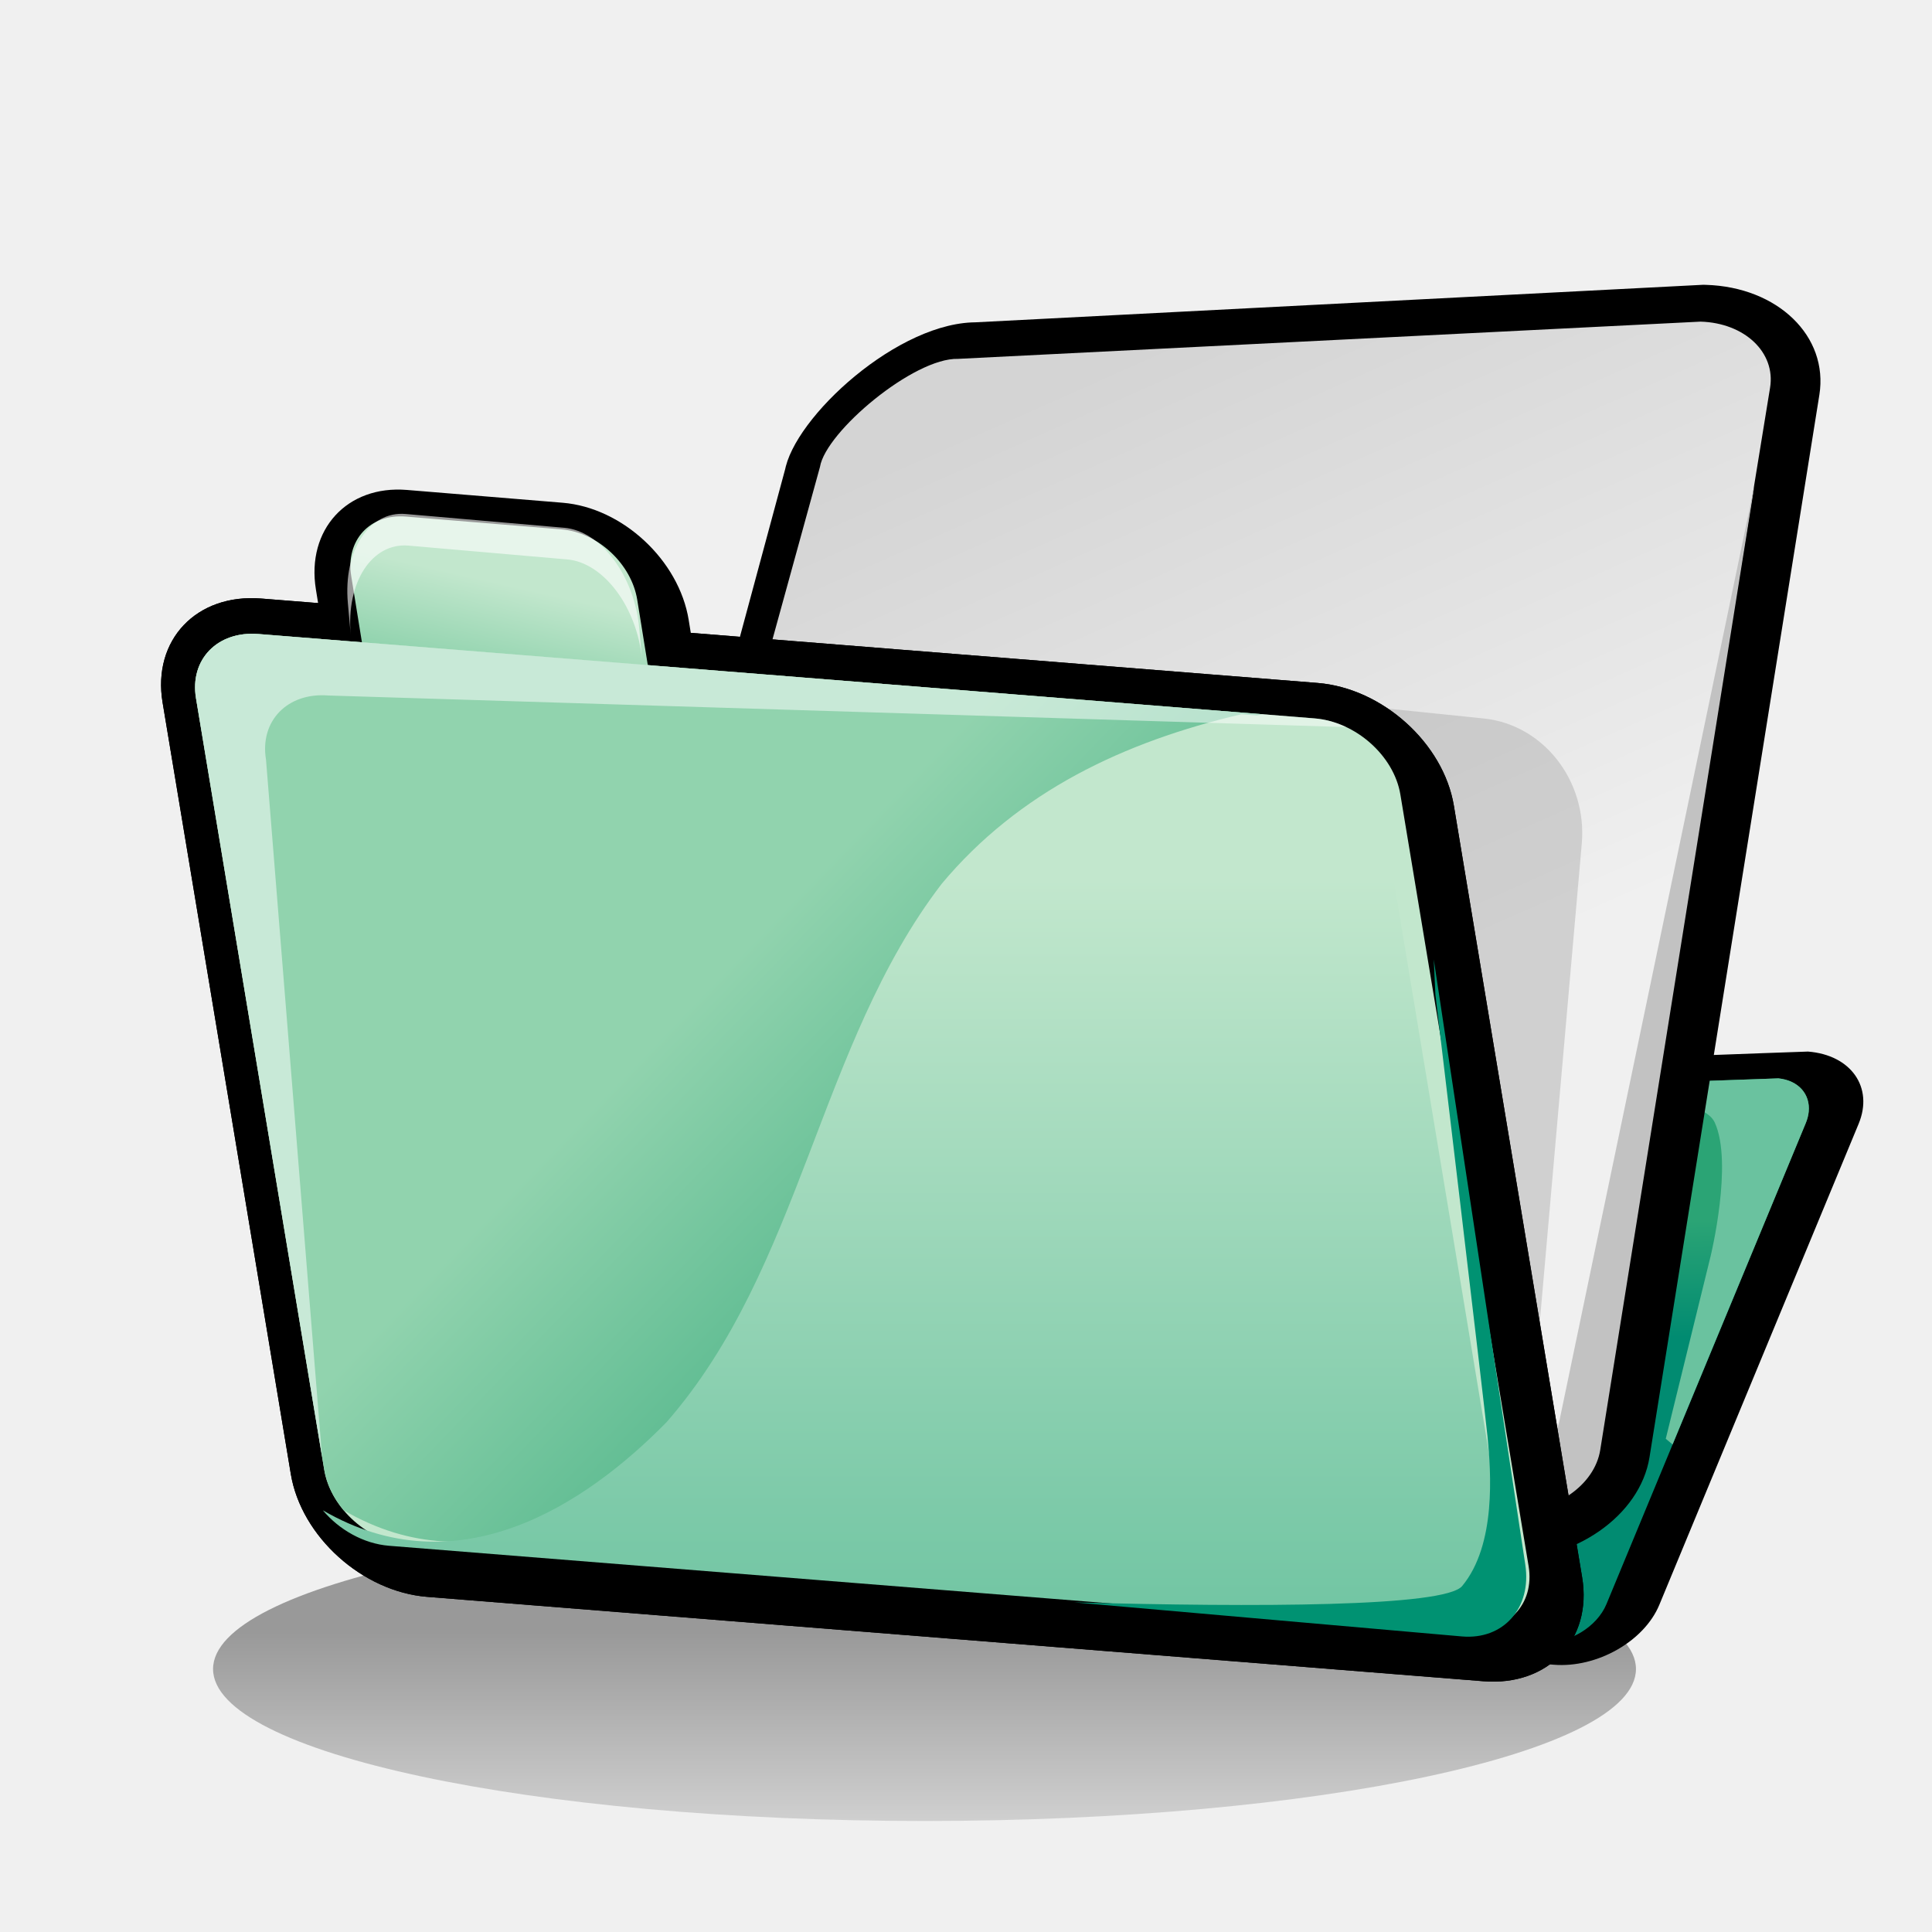
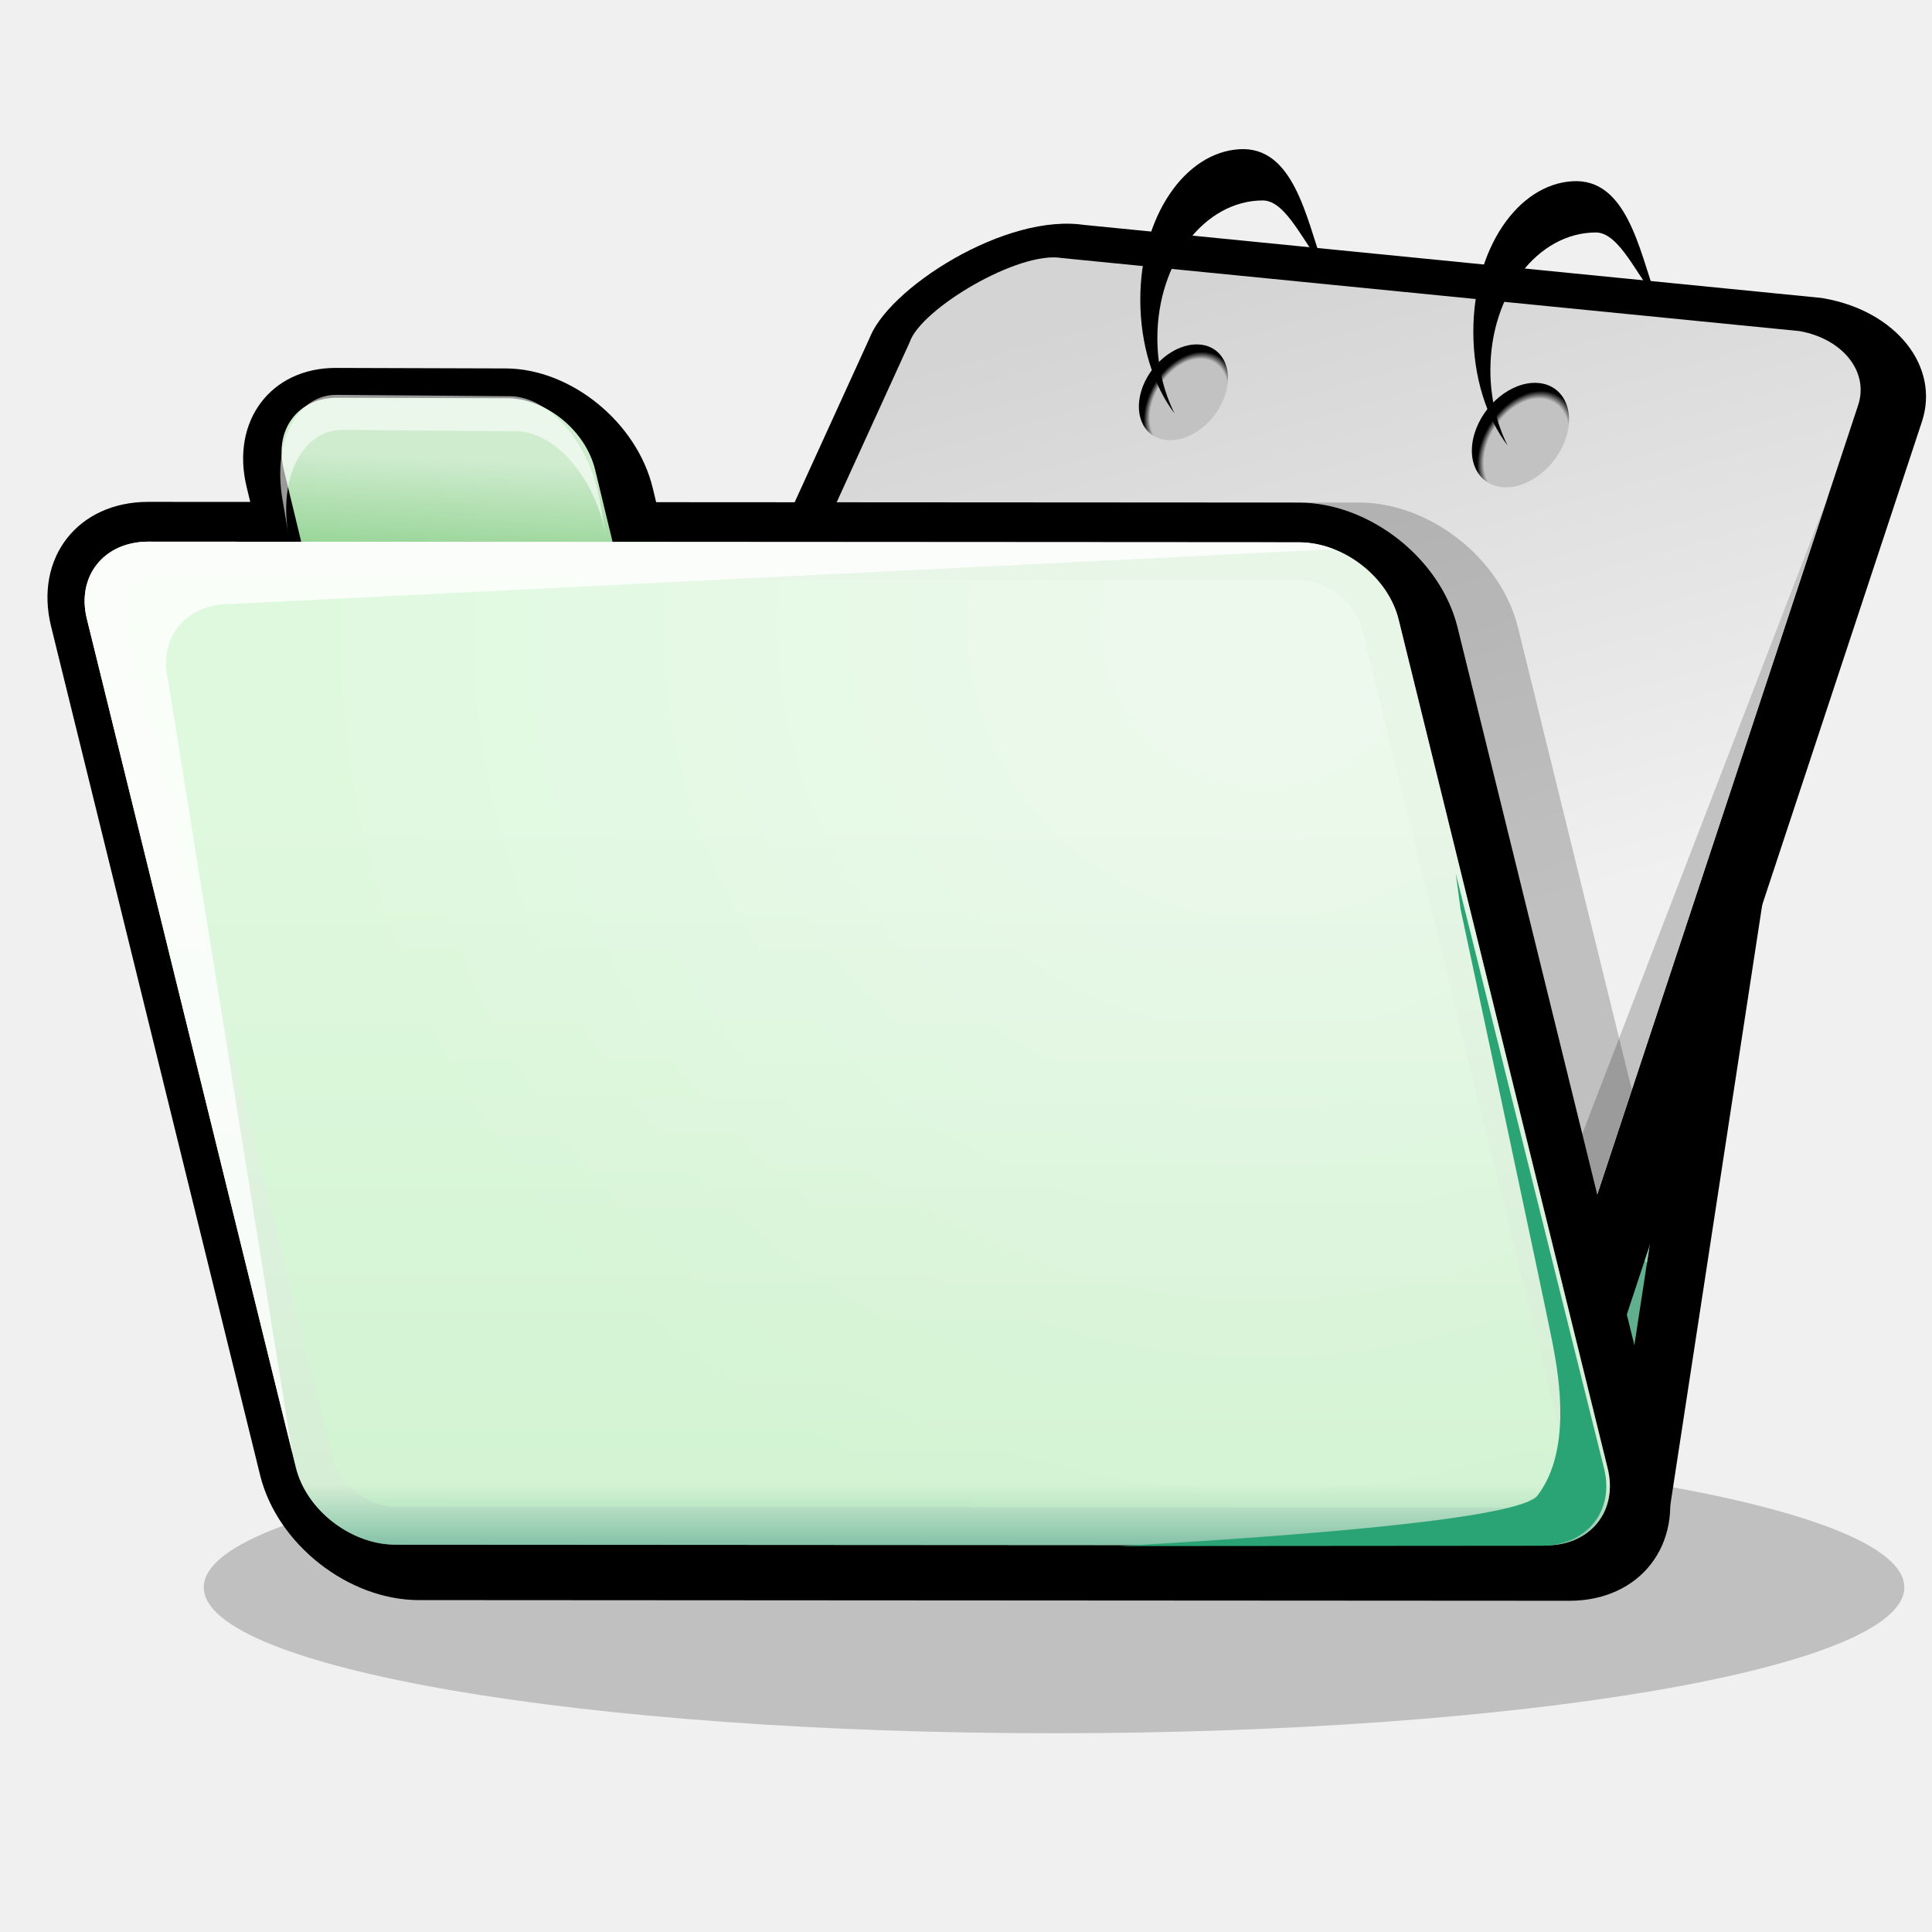
- <svg xmlns="http://www.w3.org/2000/svg" width="48pt" height="48pt" viewBox="0 0 256 256" style="overflow:visible;enable-background:new 0 0 256 256" xml:space="preserve" id="svg153">
-   <defs id="defs215" />
-   <g id="Layer_2" style="stroke:#000000;">
-     <path style="fill:none;stroke:none;" d="M256,256H0V0h256V256z" id="path155" />
+ <svg xmlns="http://www.w3.org/2000/svg" width="48pt" height="48pt" viewBox="0 0 256 256" overflow="visible" enable-background="new 0 0 256 256" xml:space="preserve" id="svg153">
+   <defs id="defs230" />
+   <g id="Layer_2" stroke="#000000">
+     <path fill="none" stroke="none" d="M256,256H0V0h256V256z" id="path155" />
  </g>
-   <g id="Layer_1" style="stroke:#000000;">
-     <linearGradient id="XMLID_1_" gradientUnits="userSpaceOnUse" x1="122.503" y1="249.998" x2="122.503" y2="216.257">
-       <stop offset="0" style="stop-color:#CCCCCC" id="stop158" />
-       <stop offset="1" style="stop-color:#000000" id="stop159" />
+   <g id="Layer_1" stroke="#000000">
+     <path opacity="0.2" stroke="none" d="M27,210.334c0,10.677,50.443,19.332,112.667,19.332c62.223,0,112.666-8.655,112.666-19.332    c0-10.679-50.443-19.334-112.666-19.334C77.443,191,27,199.655,27,210.334z" id="path157" />
+     <path stroke="none" d="M221.254,199.903c-1.122,7.32-7.341,12.443-13.892,11.44l-96.212-14.729    c-6.552-1.003-10.954-7.751-9.833-15.071L76.128,95.39c1.122-7.321,150.064-7.04,150.064-7.04    c6.551,1.003,10.953,7.751,9.833,15.073L221.254,199.903z" id="path158" />
+     <path fill="#6AC29F" stroke="none" d="M79.153,98.39c2.203,7.534,24.284,83.058,24.284,83.058l-0.167,1.096    c-0.118,0.776-0.145,1.551-0.083,2.308c0.135,1.646,0.688,3.202,1.613,4.464c0.744,1.013,2.063,2.286,4.117,2.601l96.212,14.73    c3.813,0.583,7.49-2.672,8.193-7.256l14.77-96.479c0.121-0.791,0.146-1.57,0.085-2.322c-0.29-3.541-2.506-6.433-5.573-6.995    C161.386,93.49,94.741,95.241,79.153,98.39z" id="path159" />
+     <linearGradient id="XMLID_1_" gradientUnits="userSpaceOnUse" x1="153.665" y1="101.338" x2="153.665" y2="144.004">
+       <stop offset="0" style="stop-color:#FFFFFF" id="stop161" />
+       <stop offset="1" style="stop-color:#000000" id="stop162" />
    </linearGradient>
-     <path style="opacity:0.36;fill:url(#XMLID_1_);stroke:none;" d="M28.232,221.154c0,11.121,42.207,20.137,94.271,20.137s94.271-9.016,94.271-20.137    c0-11.12-42.206-20.137-94.271-20.137S28.232,210.034,28.232,221.154z" id="path163" />
-     <path style="stroke:none;" d="M219.869,212.648c-2.006,4.835-8.258,8.39-13.966,7.938l-83.853-6.642    c-5.71-0.454-8.713-4.741-6.709-9.576l-10.669-55.708c2.004-4.836,134.898-9.322,134.898-9.322    c5.708,0.452,8.713,4.739,6.708,9.575L219.869,212.648z" id="path164" />
-     <linearGradient id="XMLID_2_" gradientUnits="userSpaceOnUse" x1="177.144" y1="175.19" x2="177.144" y2="159.744" gradientTransform="matrix(0.9999 -0.0134 0.0134 0.9999 -5.7754 5.0693)">
-       <stop offset="0" style="stop-color:#018B71" id="stop166" />
-       <stop offset="1" style="stop-color:#2BA475" id="stop167" />
+     <path opacity="0.1" fill="url(#XMLID_1_)" stroke="none" adobe-blending-mode="multiply" d="M79.153,98.39    c2.203,7.534,24.284,83.058,24.284,83.058l-0.167,1.096c-0.118,0.776-0.145,1.551-0.083,2.308    c0.135,1.646,0.688,3.202,1.613,4.464c0.744,1.013,2.063,2.286,4.117,2.601l96.212,14.73c3.813,0.583,7.49-2.672,8.193-7.256    l14.77-96.479c0.121-0.791,0.146-1.57,0.085-2.322c-0.29-3.541-2.506-6.433-5.573-6.995C161.386,93.49,94.741,95.241,79.153,98.39    z" id="path166" />
+     <path fill="#91D3AE" stroke="none" d="M228.177,100.588c-0.29-3.541-2.506-6.433-5.573-6.995    c-10.695-0.018-21.556,0.021-32.279,0.113l-5.632,4.182c0,0,25.751-4.111,29.78,4.255c4.026,8.366,3.554,27.133,3.554,27.133    l-1,36.872l1.199,1.203l9.866-64.442C228.213,102.119,228.237,101.34,228.177,100.588z" id="path167" />
+     <path stroke="none" d="M241.368,39.479l-98.065-9.712l0.7,0.097c-10.595-1.886-26.671,8.528-28.879,15.209l0.182-0.464    L61.91,161.668l-0.077,0.234c-2.416,7.309,3.393,14.639,12.947,16.342l114.363,20.359c9.554,1.701,19.292-2.861,21.707-10.17    l43.812-132.552c2.415-7.309-3.394-14.639-12.947-16.34L241.368,39.479z" id="path168" />
+     <linearGradient id="XMLID_2_" gradientUnits="userSpaceOnUse" x1="138.538" y1="43.507" x2="163.481" y2="131.813">
+       <stop offset="0" style="stop-color:#D4D4D4" id="stop170" />
+       <stop offset="1" style="stop-color:#F0F0F0" id="stop171" />
    </linearGradient>
-     <path style="fill:url(#XMLID_2_);stroke:none;" d="M106.96,150.533c0.934,4.871,10.287,53.705,10.287,53.705l-0.3,0.726c-0.212,0.511-0.342,1.021-0.391,1.516    c-0.106,1.075,0.174,2.077,0.827,2.877c0.526,0.641,1.527,1.434,3.319,1.575l83.849,6.644c3.326,0.263,7.053-1.988,8.311-5.017    l26.408-63.732c0.217-0.522,0.346-1.034,0.394-1.524c0.226-2.313-1.354-4.141-4.016-4.413    C181.024,144.741,121.304,147.979,106.96,150.533z" id="path171" />
-     <path style="fill:#6AC29F;stroke:none;" d="M239.663,147.302c0.226-2.313-1.354-4.141-4.016-4.413c-9.543,0.324-19.242,0.69-28.825,1.087    l-5.599,2.918c0,0,23.545-3.502,25.995,1.857c2.447,5.36-0.549,17.682-0.549,17.682l-5.947,24.212l0.905,0.752l17.642-42.57    C239.486,148.304,239.615,147.792,239.663,147.302z" id="path172" />
-     <path style="stroke:none;" d="M225.691,37.735L129.03,42.72l0.693-0.006c-10.57-0.309-24.603,12.659-25.738,19.754l0.107-0.498    L69.944,188.494l-0.04,0.254c-1.24,7.762,5.505,14.301,15.036,14.577l114.095,3.332c9.53,0.278,18.295-5.813,19.534-13.571    l22.505-140.759c1.24-7.762-5.507-14.302-15.035-14.582L225.691,37.735z" id="path173" />
-     <linearGradient id="XMLID_3_" gradientUnits="userSpaceOnUse" x1="135.969" y1="53.705" x2="161.35" y2="143.561" gradientTransform="matrix(1.0097 -0.1503 0.1542 0.9886 -20.1867 25.0182)">
-       <stop offset="0" style="stop-color:#D4D4D4" id="stop175" />
-       <stop offset="1" style="stop-color:#F0F0F0" id="stop176" />
+     <path fill="url(#XMLID_2_)" stroke="none" d="M67.25,162.164c-1.452,4.396,2.026,8.781,7.769,9.805l114.363,20.361    c5.742,1.023,11.573-1.707,13.025-6.102l43.81-132.551c1.451-4.393-2.026-8.783-7.768-9.805l-97.713-9.677    c-5.741-1.022-18.743,6.749-20.194,11.141L67.25,162.164z" id="path175" />
+     <path fill="none" stroke="none" d="M69.049,164.949l53.29-116.828c1.452-4.393,14.456-12.164,20.196-11.142l100.029,8.409    c-1.172-0.707-2.558-1.239-4.116-1.517l-97.713-9.677c-5.741-1.022-18.743,6.749-20.194,11.141L67.25,162.164    c-0.827,2.506-0.048,5.008,1.837,6.889C68.63,167.758,68.585,166.355,69.049,164.949z" id="path176" />
+     <g id="g177" />
+     <path fill="#C2C2C2" stroke="none" d="M197.692,181.281c-1.452,4.393-7.283,7.127-13.025,6.102l-76.894-9.584l81.608,14.531    c5.742,1.023,11.573-1.707,13.025-6.102l39.78-120.363L197.692,181.281z" id="path178" />
+     <radialGradient id="XMLID_3_" cx="158.038" cy="53.149" r="6.331" fx="158.038" fy="53.149" gradientTransform="matrix(0.8964 0.0346 -0.3107 1.1036 32.3881 -10.5311)" gradientUnits="userSpaceOnUse">
+       <stop offset="0.86" style="stop-color:#C2C2C2" id="stop180" />
+       <stop offset="1" style="stop-color:#000000" id="stop181" />
+     </radialGradient>
+     <path fill="url(#XMLID_3_)" stroke="none" d="M151.231,51.785c-1.069,3.502,0.563,6.431,3.644,6.542s6.443-2.642,7.512-6.145    c1.067-3.503-0.564-6.432-3.644-6.541C155.662,45.53,152.299,48.281,151.231,51.785z" id="path185" />
+     <radialGradient id="XMLID_4_" cx="209.2" cy="56.81" r="6.903" fx="209.2" fy="56.81" gradientTransform="matrix(0.8964 0.0346 -0.3107 1.1036 32.3881 -10.5311)" gradientUnits="userSpaceOnUse">
+       <stop offset="0.86" style="stop-color:#C2C2C2" id="stop187" />
+       <stop offset="1" style="stop-color:#000000" id="stop188" />
+     </radialGradient>
+     <path fill="url(#XMLID_4_)" stroke="none" d="M195.386,57.431c-1.165,3.819,0.613,7.013,3.973,7.133    c3.359,0.12,7.027-2.88,8.191-6.7c1.164-3.82-0.616-7.013-3.974-7.132C200.217,50.612,196.55,53.611,195.386,57.431z" id="path192" />
+     <path stroke="none" d="M153.357,44.805c0-10.077,6.26-18.244,13.981-18.244c3.187,0,5.593,6.146,7.942,8.485    c-2.215-6.262-3.912-15.699-11.048-15.274c-7.246,0.431-13.137,8.928-13.137,19.941c0,6.022,1.762,11.416,4.54,15.072    C154.197,51.917,153.357,48.489,153.357,44.805z" id="path193" />
+     <path stroke="none" d="M197.483,49.048c0-10.077,6.261-18.244,13.983-18.244c3.186,0,5.591,6.145,7.941,8.485    c-2.215-6.262-3.911-15.699-11.049-15.275c-7.245,0.431-13.135,8.929-13.135,19.942c0,6.021,1.76,11.415,4.538,15.072    C198.323,56.16,197.483,52.732,197.483,49.048z" id="path194" />
+     <path stroke="none" d="M19.659,66.5c-9.35-0.006-15.131,7.402-12.887,16.515l27.699,112.47    c2.244,9.111,11.675,16.53,21.025,16.536l152.452,0.091c9.347,0.004,15.131-7.403,12.888-16.515l-27.7-112.471    c-2.242-9.112-11.677-16.53-21.023-16.535L19.659,66.5z" id="path195" />
+     <path opacity="0.2" stroke="none" d="M180.112,66.591l-69.248-0.041l-0.002,0.004l61.25,0.037    c9.347,0.005,18.781,7.422,21.023,16.535l18.509,75.152l4.584-13.87l-15.093-61.282C198.894,74.013,189.459,66.596,180.112,66.591    z" id="path196" />
+     <path stroke="none" d="M44.522,48.752c-8.638-0.025-13.952,7.039-11.848,15.749l2.448,10.129    c2.104,8.71,10.846,15.817,19.483,15.843l22.484,0.068c8.639,0.025,13.954-7.039,11.849-15.75l-2.447-10.128    c-2.105-8.709-10.847-15.817-19.485-15.843L44.522,48.752z" id="path197" />
+     <linearGradient id="XMLID_5_" gradientUnits="userSpaceOnUse" x1="59.762" y1="60.721" x2="59.096" y2="74.72">
+       <stop offset="0" style="stop-color:#CFECCF" id="stop199" />
+       <stop offset="1" style="stop-color:#91D290" id="stop200" />
    </linearGradient>
-     <path style="fill:url(#XMLID_3_);stroke:none;" d="M73.883,188.137c-0.761,4.665,3.366,8.582,9.219,8.751l116.538,3.37c5.852,0.172,11.21-3.473,11.969-8.14    l22.935-140.748c0.76-4.665-3.367-8.583-9.218-8.752l-98.376,4.933c-5.852-0.17-17.54,9.654-18.299,14.317L73.883,188.137z" id="path180" />
-     <path style="fill:none;stroke:none;" d="M77.371,190.739l34.083-126.278c0.746-4.665,12.192-14.493,17.922-14.326l98.372-6.601    c-1.245-0.538-2.671-0.868-4.226-0.914l-96.315,4.968c-5.729-0.167-17.175,9.661-17.92,14.324l-34.083,126.28    c-0.424,2.659,0.709,5.074,2.823,6.692C77.388,193.644,77.133,192.233,77.371,190.739z" id="path181" />
-     <g id="g182" />
-     <path style="opacity:0.36;fill:#999999;stroke:none;" d="M195.262,197.655l8.726-22.001l5.605-63.849c0.735-8.341-5.092-15.789-12.98-16.601l-77.197-7.954    L66.928,191.664c-1.855,4.675,1.062,8.669,6.516,8.924l108.591,5.071C187.486,205.916,193.408,202.333,195.262,197.655z" id="path183" />
-     <path style="fill:#C2C2C2;stroke:none;" d="M206.718,187.836c-0.748,4.66-5.994,8.309-11.723,8.142l-76.093,1.917l81.417,2.375    c5.729,0.17,10.977-3.477,11.721-8.144l20.435-127.813L206.718,187.836z" id="path184" />
-     <path style="stroke:none;" d="M34.615,79.31c-8.584-0.686-14.448,5.494-13.071,13.777l16.992,102.237    c1.377,8.282,9.48,15.58,18.065,16.267l139.968,11.183c8.583,0.685,14.449-5.496,13.072-13.777l-16.995-102.238    c-1.373-8.283-9.479-15.58-18.061-16.265L34.615,79.31z" id="path185" />
-     <path style="stroke:none;" d="M34.615,79.31c-8.584-0.686-14.448,5.494-13.071,13.777l16.992,102.237    c1.377,8.282,9.48,15.58,18.065,16.267l139.968,11.183c8.583,0.685,14.449-5.496,13.072-13.777l-16.995-102.238    c-1.373-8.283-9.479-15.58-18.061-16.265L34.615,79.31z" id="path186" />
-     <path style="stroke:none;" d="M53.917,64.92c-7.928-0.651-13.338,5.257-12.06,13.171l1.489,9.204    c1.278,7.915,8.771,14.884,16.699,15.536l20.639,1.698c7.93,0.651,13.34-5.256,12.061-13.171l-1.488-9.204    c-1.279-7.914-8.772-14.884-16.702-15.537L53.917,64.92z" id="path187" />
-     <linearGradient id="XMLID_4_" gradientUnits="userSpaceOnUse" x1="82.163" y1="89.851" x2="82.163" y2="77.358" gradientTransform="matrix(1.0387 0.2347 -8.000000e-004 0.9626 -19.0433 -16.5023)">
-       <stop offset="0" style="stop-color:#91D3AE" id="stop189" />
-       <stop offset="1" style="stop-color:#C2E7CD" id="stop190" />
+     <path fill="url(#XMLID_5_)" stroke="none" d="M81.316,72.402c1.263,5.233-1.918,9.464-7.111,9.448l-22.483-0.067    c-5.191-0.016-10.424-4.271-11.689-9.506l-2.45-10.128c-1.264-5.235,1.919-9.465,7.111-9.449l22.481,0.067    c5.193,0.016,10.426,4.271,11.691,9.506L81.316,72.402z" id="path204" />
+     <path opacity="0.6" fill="#FFFFFF" stroke="none" d="M67.554,52.498l-22.917-0.179c-5.292-0.041-8.521,6.154-7.212,13.839    l0.79,4.638c-1.31-7.684,1.921-13.881,7.212-13.839l22.918,0.182c5.292,0.041,10.641,6.304,11.95,13.989l-0.79-4.638    C78.196,58.802,72.846,52.541,67.554,52.498z" id="path205" />
+     <linearGradient id="XMLID_6_" gradientUnits="userSpaceOnUse" x1="112.267" y1="107.669" x2="112.267" y2="259.008">
+       <stop offset="0" style="stop-color:#CFECCF" id="stop207" />
+       <stop offset="1" style="stop-color:#91D290" id="stop208" />
    </linearGradient>
-     <path style="fill:url(#XMLID_4_);stroke:none;" d="M85.925,88.674c0.768,4.755-2.472,8.294-7.237,7.901L58.05,94.878c-4.766-0.392-9.251-4.565-10.02-9.322    l-1.489-9.204c-0.767-4.757,2.472-8.294,7.238-7.902l20.636,1.696c4.767,0.393,9.253,4.565,10.022,9.322L85.925,88.674z" id="path194" />
-     <path style="opacity:0.6;fill:#FFFFFF;stroke:none;" d="M74.782,69.935l-21.027-1.828c-4.856-0.422-8.285,4.863-7.661,11.807l0.377,4.19    c-0.626-6.942,2.806-12.229,7.661-11.807l21.028,1.831c4.856,0.422,9.297,6.392,9.922,13.335l-0.377-4.19    C84.081,76.329,79.638,70.359,74.782,69.935z" id="path195" />
-     <path style="fill:#C2E7CD;stroke:none;" d="M202.546,207.501c0.853,5.129-2.847,8.938-8.264,8.506L54.313,204.824    c-5.417-0.434-10.498-4.943-11.351-10.072L25.97,92.515c-0.852-5.13,2.847-8.938,8.264-8.505l139.97,11.183    c5.415,0.432,10.499,4.942,11.35,10.072L202.546,207.501z" id="path196" />
-     <linearGradient id="XMLID_5_" gradientUnits="userSpaceOnUse" x1="144.19" y1="187.049" x2="93.673" y2="136.533" gradientTransform="matrix(1.0284 0.0837 0.1585 0.9853 -26.8851 -8.7799)">
-       <stop offset="0" style="stop-color:#2BA475" id="stop198" />
-       <stop offset="1" style="stop-color:#91D3AE" id="stop199" />
+     <path fill="url(#XMLID_6_)" stroke="none" d="M213.022,194.558c1.392,5.642-2.265,10.217-8.165,10.213L52.405,204.68    c-5.899-0.004-11.808-4.583-13.198-10.225L11.509,81.984c-1.389-5.644,2.266-10.215,8.167-10.212l152.454,0.091    c5.898,0.002,11.808,4.581,13.196,10.224L213.022,194.558z" id="path212" />
+     <linearGradient id="XMLID_7_" gradientUnits="userSpaceOnUse" x1="112.267" y1="196.671" x2="112.267" y2="208.667">
+       <stop offset="0" style="stop-color:#FFFFFF" id="stop214" />
+       <stop offset="1" style="stop-color:#15807D" id="stop215" />
    </linearGradient>
-     <path style="fill:url(#XMLID_5_);stroke:none;" d="M91.084,188.448c17.911-20.49,20.108-50.015,36.459-71.336c10.216-12.226,24.113-18.813,39.726-22.473    L34.234,84.01c-5.417-0.433-9.116,3.375-8.264,8.505l16.993,102.237c0.322,1.943,1.254,3.796,2.581,5.373    C63.431,210.541,80.333,199.405,91.084,188.448z" id="path203" />
-     <linearGradient id="XMLID_6_" gradientUnits="userSpaceOnUse" x1="121.281" y1="116.315" x2="121.281" y2="223.01">
-       <stop offset="0" style="stop-color:#C2E7CD" id="stop205" />
-       <stop offset="1" style="stop-color:#6AC29F" id="stop206" />
-     </linearGradient>
-     <path style="fill:url(#XMLID_6_);stroke:none;" d="M171.439,95.192l-6.934-0.554c-15.611,3.661-29.509,10.247-39.726,22.473    c-16.351,21.322-18.549,50.846-36.459,71.336c-10.751,10.957-27.653,22.093-45.541,11.677c2.173,2.588,5.406,4.43,8.77,4.699    l139.968,11.183c5.419,0.433,9.117-3.377,8.265-8.506L182.79,105.264C181.939,100.135,176.855,95.625,171.439,95.192z" id="path210" />
-     <path style="opacity:0.5;fill:#FFFFFF;stroke:none;" d="M35.247,100.662c-0.853-5.13,2.847-8.938,8.263-8.505l134.859,4.185c-1.315-0.625-2.729-1.033-4.165-1.148    L34.234,84.01c-5.417-0.433-9.116,3.375-8.264,8.505l16.701,100.48L35.247,100.662z" id="path211" />
-     <path style="fill:#009272;stroke:none;" d="M142.325,212.324l51.374,4.512c5.513,0.484,9.279-3.777,8.409-9.514l-12.129-80.195l0.221,4.695    c0,0,6.458,54.01,6.91,58.592c0.447,4.58,1.178,14.264-3.366,19.744C191.435,212.939,166.402,212.971,142.325,212.324z" id="path212" />
-     <path style="opacity:0.6;fill:none;stroke:none;" d="M226.952,251.201L35.359,235.895L3.667,45.21l191.594,15.308L226.952,251.201z" id="path213" />
+     <path opacity="0.5" fill="url(#XMLID_7_)" stroke="none" adobe-blending-mode="multiply" d="M213.022,194.558    c1.392,5.642-2.265,10.217-8.165,10.213L52.405,204.68c-5.899-0.004-11.808-4.583-13.198-10.225L11.509,81.984    c-1.389-5.644,2.266-10.215,8.167-10.212l152.454,0.091c5.898,0.002,11.808,4.581,13.196,10.224L213.022,194.558z" id="path219" />
+     <radialGradient id="XMLID_8_" cx="167.378" cy="82.664" r="128.697" fx="167.378" fy="82.664" gradientUnits="userSpaceOnUse">
+       <stop offset="0" style="stop-color:#FFFFFF" id="stop221" />
+       <stop offset="1" style="stop-color:#CCFFCC" id="stop222" />
+     </radialGradient>
+     <path opacity="0.3" fill="url(#XMLID_8_)" stroke="none" d="M19.668,76.772c-1.312,0-2.348,0.4-2.918,1.128    c-0.354,0.451-0.535,1.049-0.535,1.74c0,0.36,0.049,0.746,0.148,1.149c0,0.002,27.699,112.47,27.699,112.47    c0.842,3.417,4.742,6.418,8.346,6.42l152.452,0.091c1.313,0.001,2.351-0.399,2.922-1.129c0.539-0.687,0.676-1.712,0.386-2.887    L180.471,83.284c-0.842-3.419-4.74-6.418-8.344-6.42L19.672,76.772C19.671,76.772,19.67,76.772,19.668,76.772z" id="path226" />
+     <path opacity="0.8" fill="#FFFFFF" stroke="none" d="M22.288,90.247c-1.391-5.644,2.265-10.215,8.165-10.212l146.288-7.259    c-1.481-0.58-3.046-0.911-4.611-0.912L19.675,71.772c-5.9-0.003-9.555,4.568-8.167,10.212l27.223,110.538L22.288,90.247z" id="path227" />
+     <path fill="#2BA475" stroke="none" d="M148.277,204.867l55.949-0.045c6.004-0.005,9.731-4.586,8.324-10.226l-19.654-78.857    l0.621,4.661c0,0,11.386,53.259,12.247,57.786c0.858,4.525,2.438,14.112-2.034,19.976    C201.459,201.139,174.38,203.383,148.277,204.867z" id="path228" />
  </g>
</svg>
